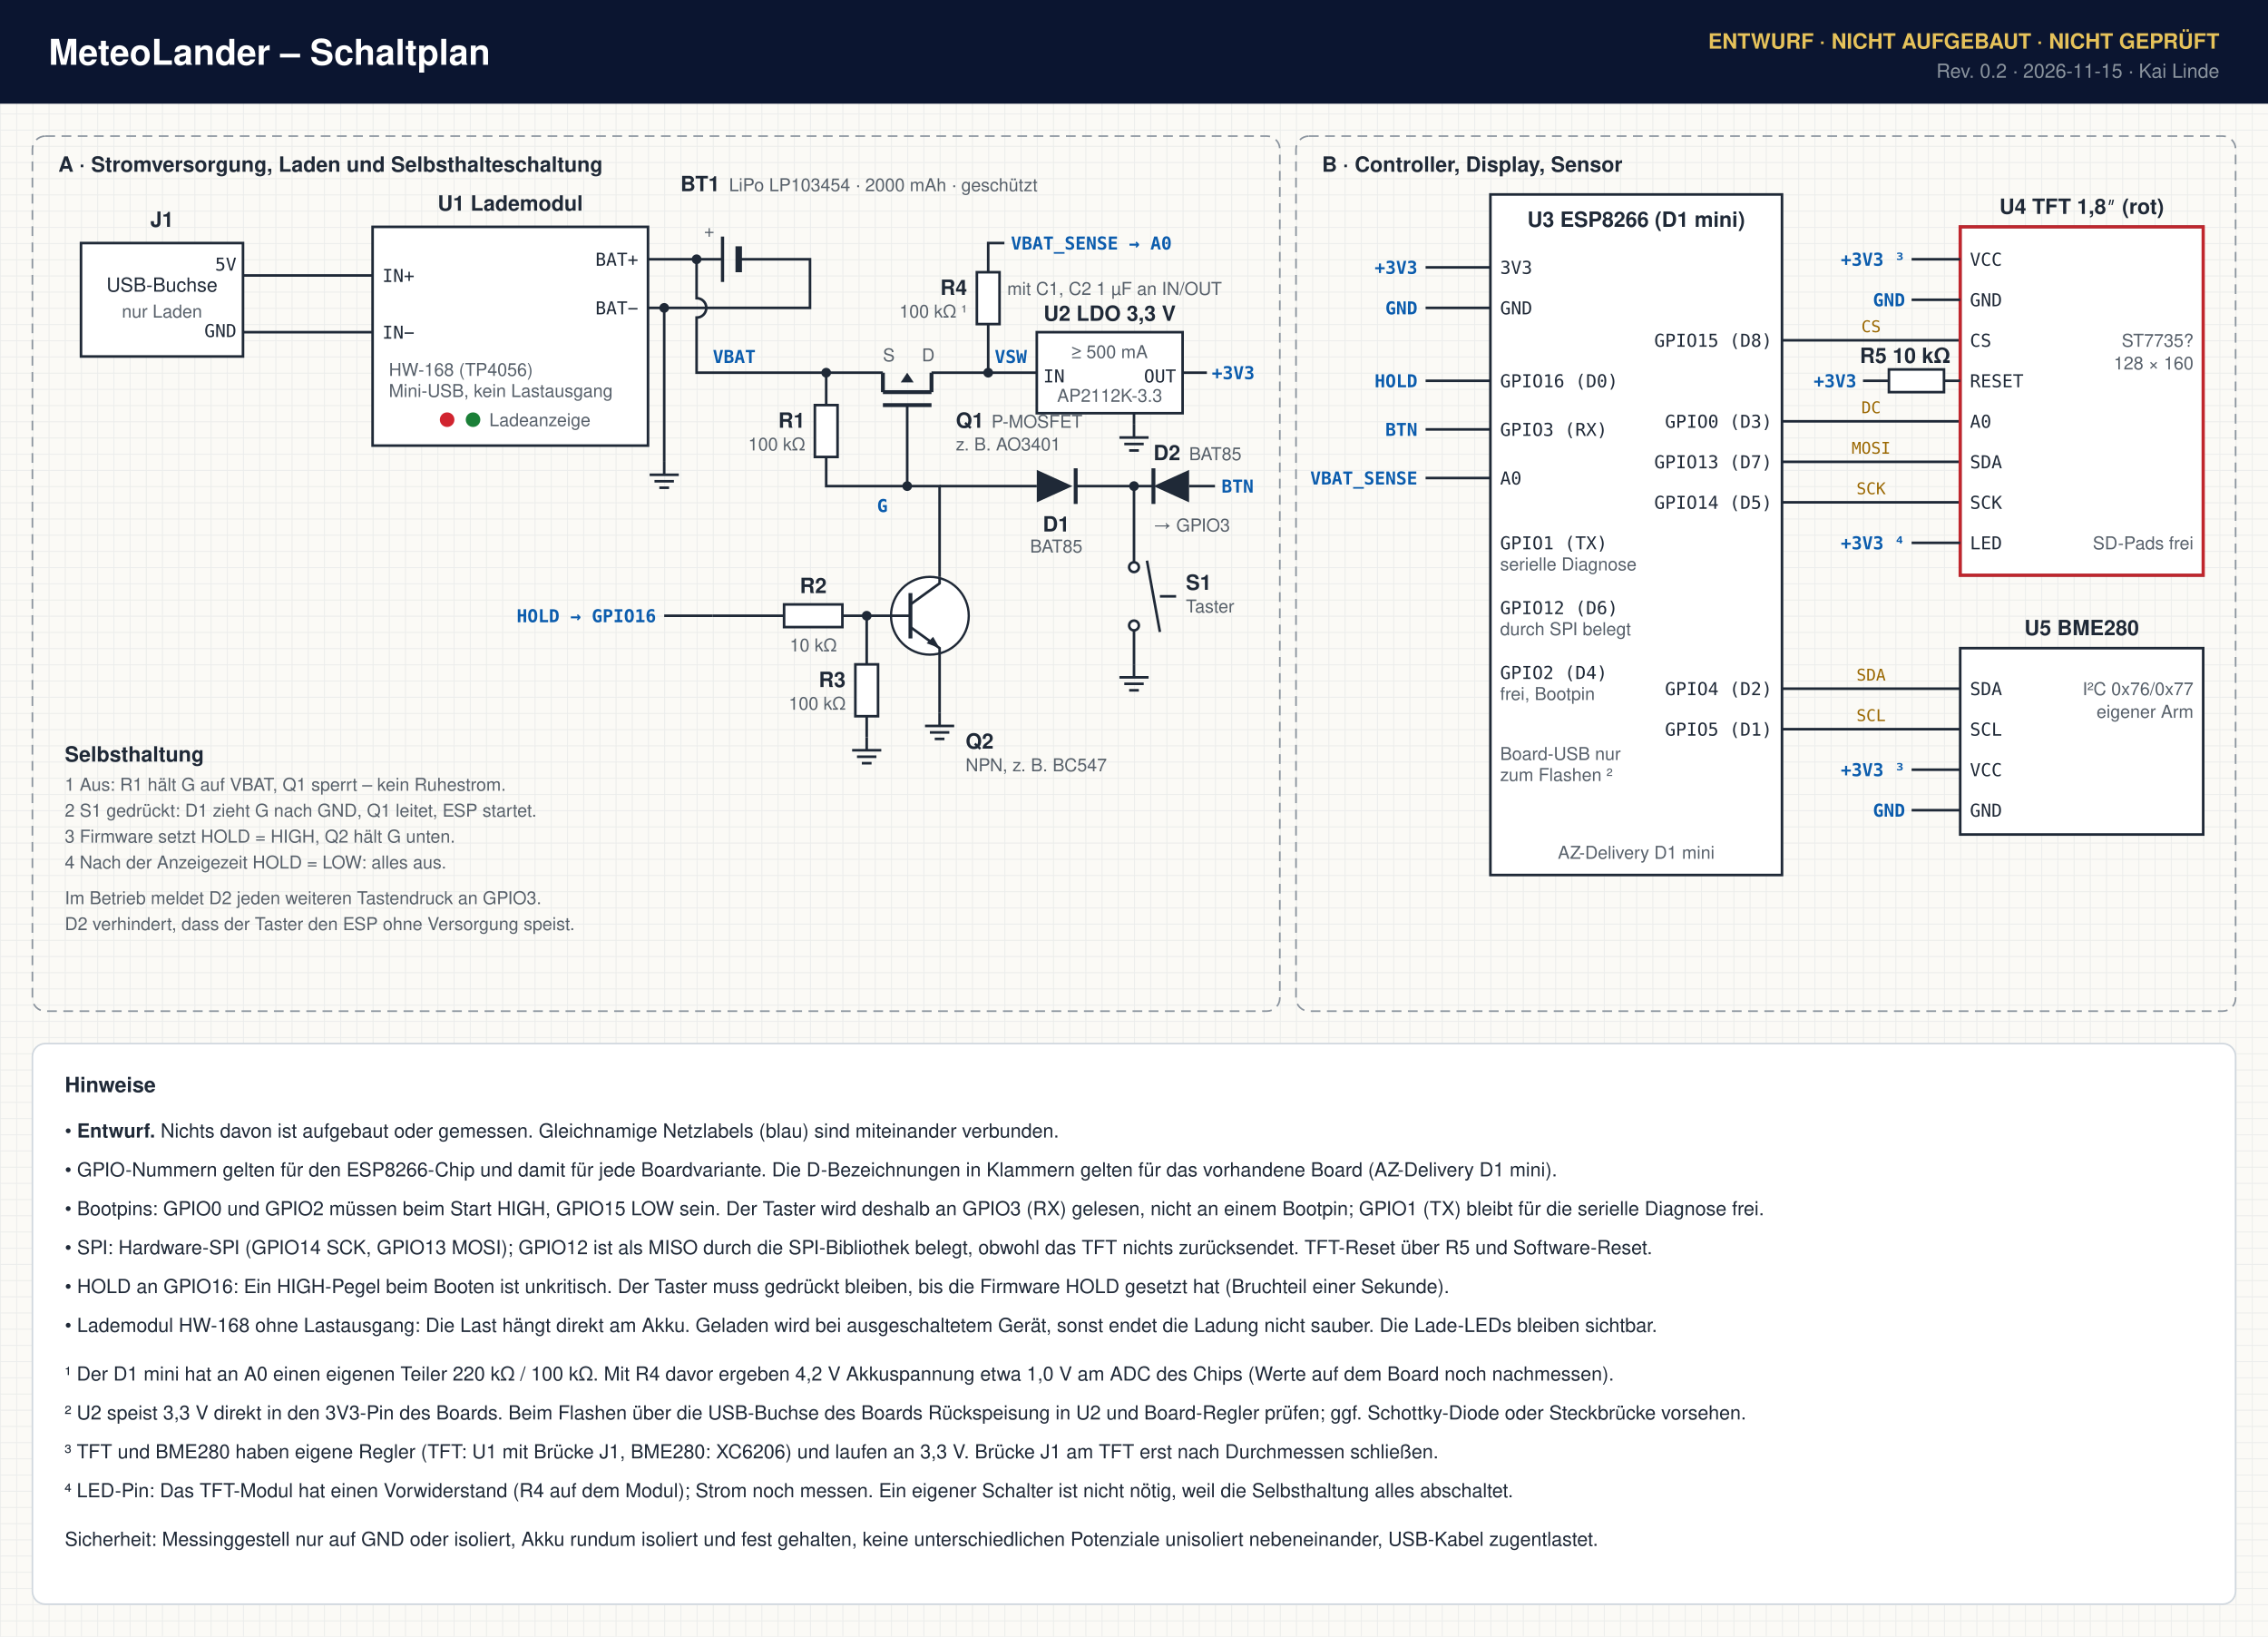
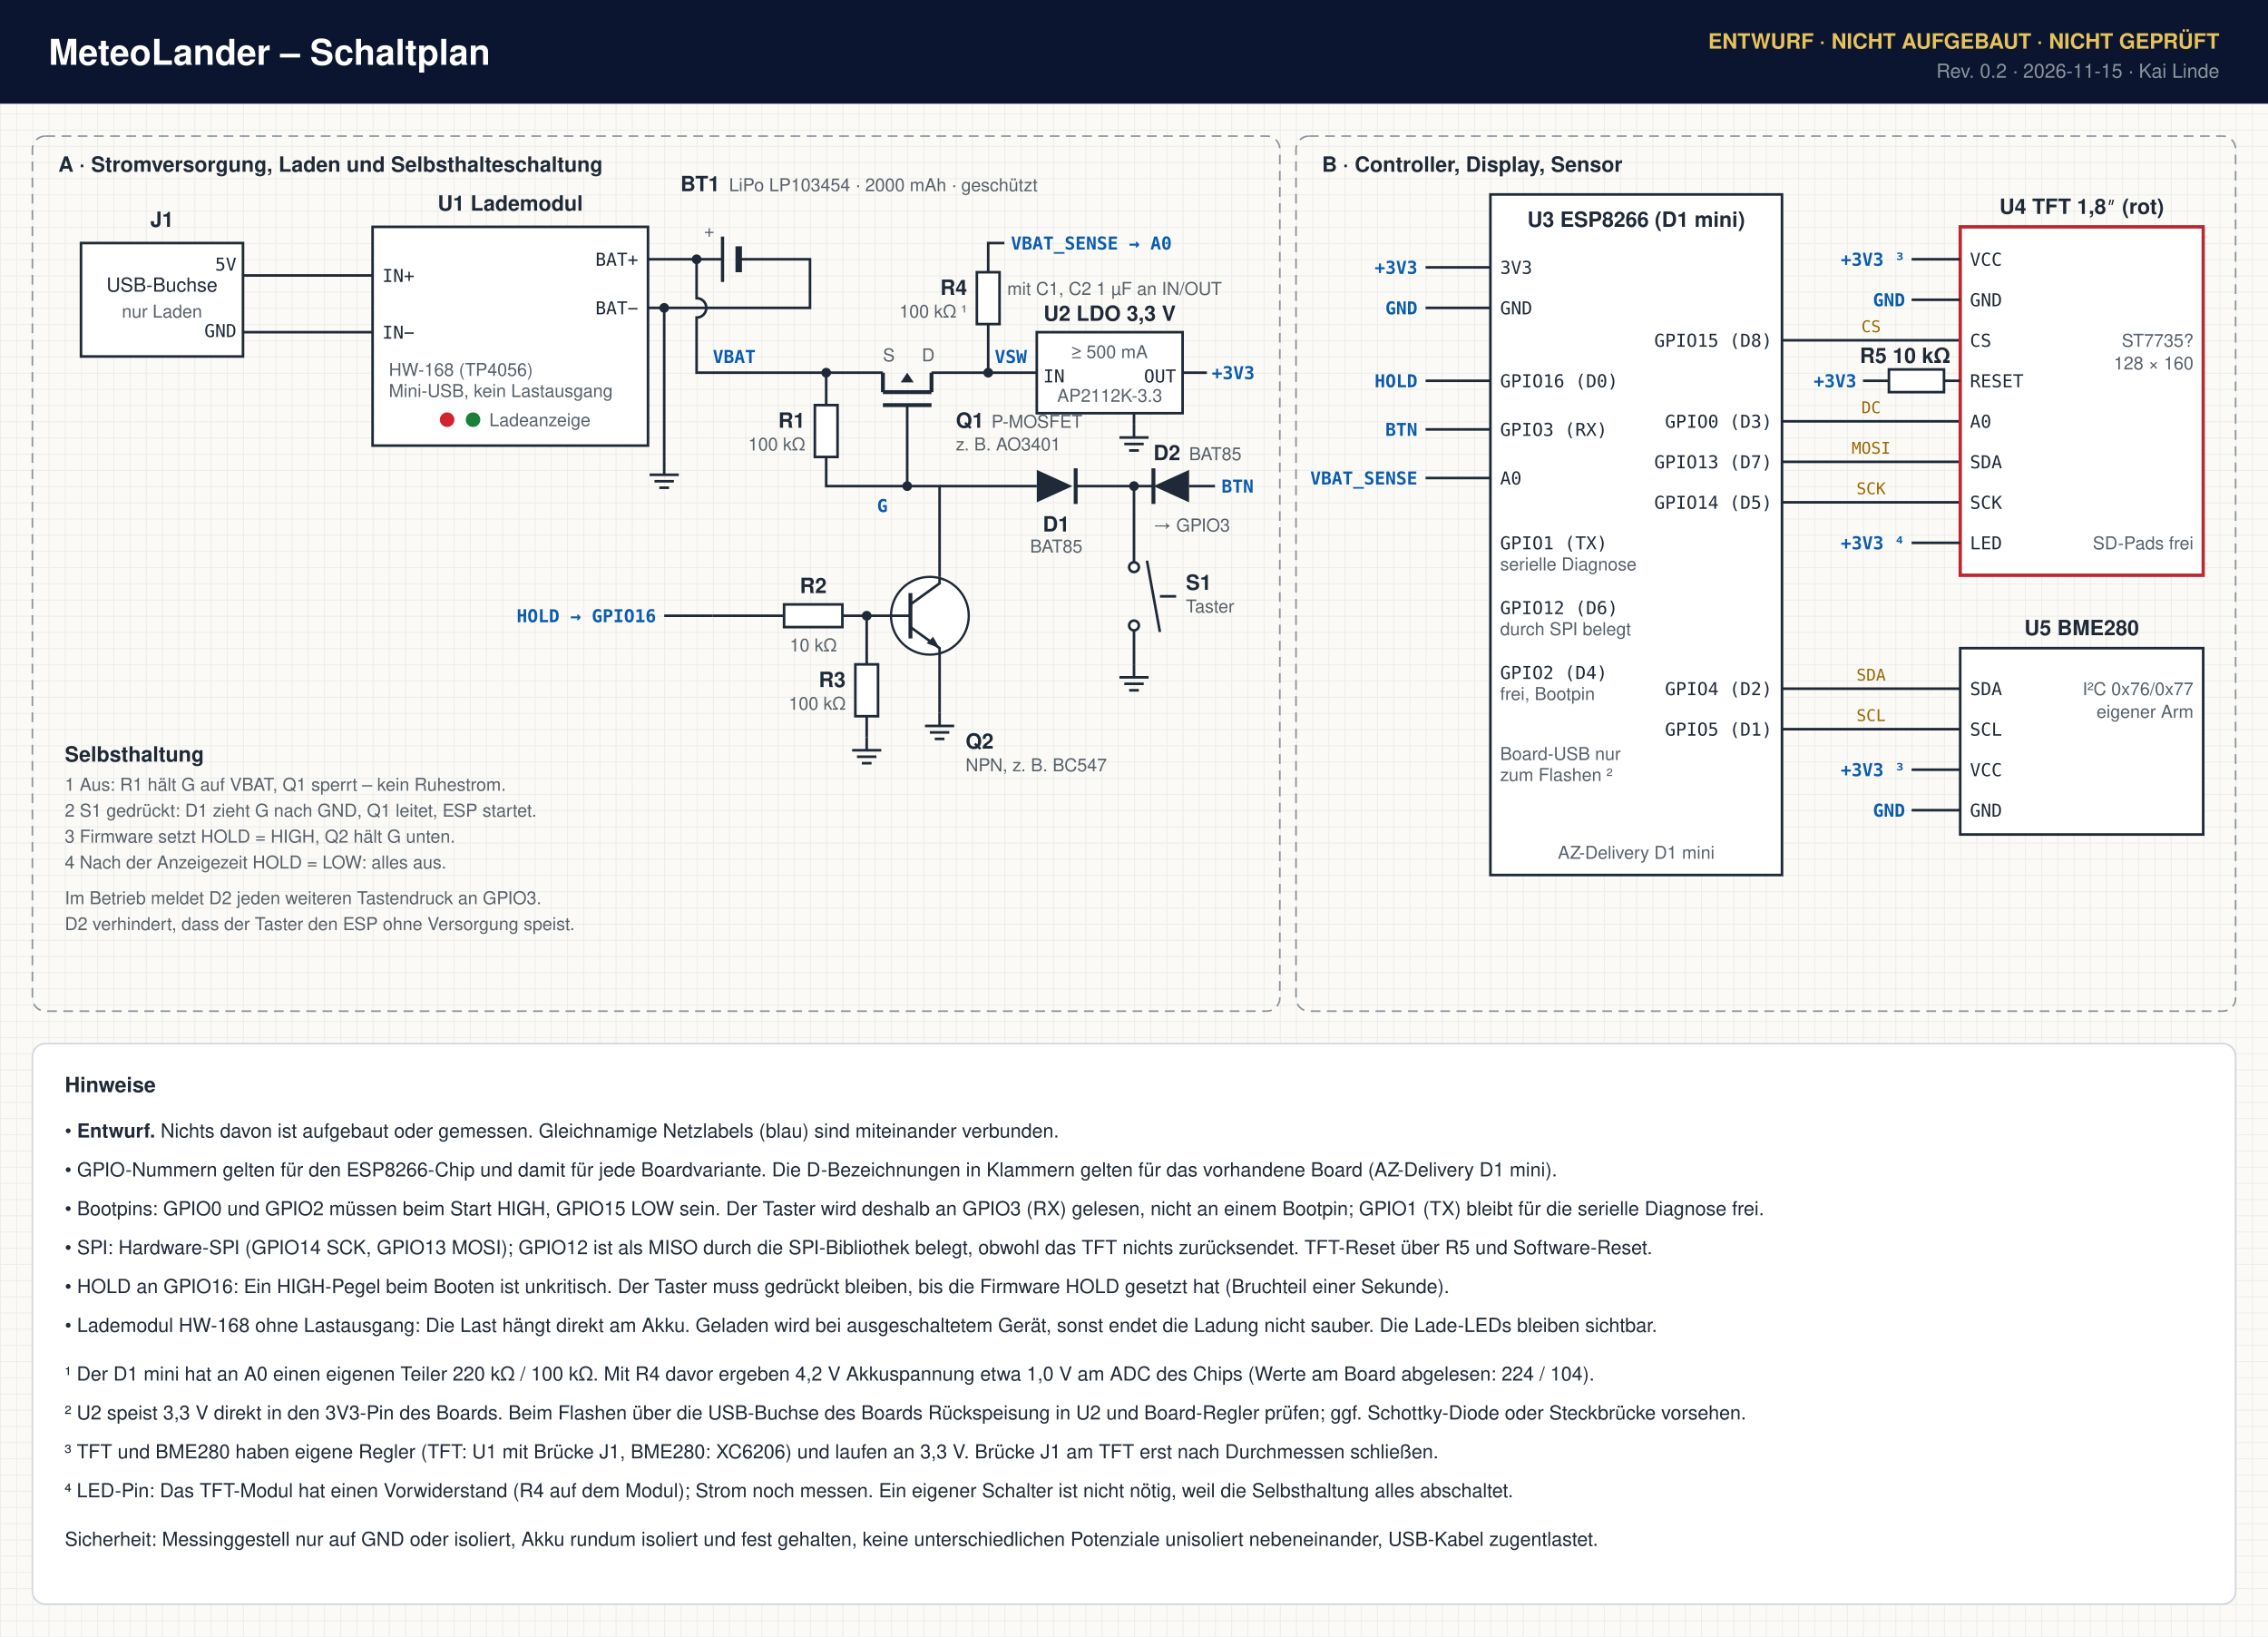
<svg xmlns="http://www.w3.org/2000/svg" viewBox="0 0 1400 1010" width="1400" height="1010" role="img" aria-label="Schaltplanentwurf MeteoLander: Akku, Lademodul, Selbsthalteschaltung, ESP8266, TFT und BME280">
  <defs>
    <pattern id="grid" width="10" height="10" patternUnits="userSpaceOnUse">
      <path d="M10 0H0V10" fill="none" stroke="#1b3a5c" stroke-opacity="0.07" />
    </pattern>
    <g id="gnd">
      <path d="M0 0v8M-9 8h18M-6 12h12M-3 16h6" stroke="#1f2937" stroke-width="1.6" fill="none" />
    </g>
  </defs>
  <style>
    .w { stroke: #1f2937; stroke-width: 1.6; fill: none; }
    .part { fill: #ffffff; stroke: #1f2937; stroke-width: 1.6; }
    .t { font-family: -apple-system, 'Segoe UI', Helvetica, Arial, sans-serif; font-size: 12px; fill: #1f2937; }
    .ref { font-family: -apple-system, 'Segoe UI', Helvetica, Arial, sans-serif; font-size: 13px; font-weight: 700; fill: #1f2937; }
    .sub { font-family: -apple-system, 'Segoe UI', Helvetica, Arial, sans-serif; font-size: 11px; fill: #57606a; }
    .pin { font-family: ui-monospace, SFMono-Regular, Menlo, Consolas, monospace; font-size: 11px; fill: #1f2937; }
    .net { font-family: ui-monospace, SFMono-Regular, Menlo, Consolas, monospace; font-size: 11px; font-weight: 700; fill: #0b5cad; }
    .sig { font-family: ui-monospace, SFMono-Regular, Menlo, Consolas, monospace; font-size: 10px; fill: #9a6700; }
    .dot { fill: #1f2937; }
  </style>
  <rect width="1400" height="1010" fill="#fbfaf6" />
  <rect width="1400" height="1010" fill="url(#grid)" />
  <rect x="0" y="0" width="1400" height="64" fill="#0b1530" />
  <text x="30" y="40" font-family="-apple-system, 'Segoe UI', Helvetica, Arial, sans-serif" font-size="22" font-weight="700" fill="#ffffff">MeteoLander – Schaltplan</text>
  <text x="1370" y="30" text-anchor="end" font-family="-apple-system, 'Segoe UI', Helvetica, Arial, sans-serif" font-size="13" fill="#e6c25a" font-weight="600">ENTWURF · NICHT AUFGEBAUT · NICHT GEPRÜFT</text>
  <text x="1370" y="48" text-anchor="end" font-family="-apple-system, 'Segoe UI', Helvetica, Arial, sans-serif" font-size="12" fill="#8b949e">Rev. 0.2 · 2026-11-15 · Kai Linde</text>
  <rect x="20" y="84" width="770" height="540" rx="8" fill="none" stroke="#8b949e" stroke-dasharray="6 4" />
  <text x="36" y="106" class="ref" fill="#57606a">A · Stromversorgung, Laden und Selbsthalteschaltung</text>
  <rect x="50" y="150" width="100" height="70" class="part" />
  <text x="100" y="140" text-anchor="middle" class="ref">J1</text>
  <text x="100" y="180" text-anchor="middle" class="t">USB-Buchse</text>
  <text x="100" y="196" text-anchor="middle" class="sub">nur Laden</text>
  <text x="146" y="167" text-anchor="end" class="pin">5V</text>
  <text x="146" y="208" text-anchor="end" class="pin">GND</text>
  <path d="M150 170H230M150 205H230" class="w" />
  <rect x="230" y="140" width="170" height="135" class="part" />
  <text x="315" y="130" text-anchor="middle" class="ref">U1 Lademodul</text>
  <text x="236" y="174" class="pin">IN+</text>
  <text x="236" y="209" class="pin">IN−</text>
  <text x="394" y="164" text-anchor="end" class="pin">BAT+</text>
  <text x="394" y="194" text-anchor="end" class="pin">BAT−</text>
  <text x="240" y="232" class="sub">HW-168 (TP4056)</text>
  <text x="240" y="245" class="sub">Mini-USB, kein Lastausgang</text>
  <circle cx="276" cy="259" r="4.5" fill="#d1242f" />
  <circle cx="292" cy="259" r="4.5" fill="#1a7f37" />
  <text x="302" y="263" class="sub">Ladeanzeige</text>
  <path d="M400 160H446M456 160H500V190H400" class="w" />
  <path d="M446 146V174" stroke="#1f2937" stroke-width="2" />
  <path d="M456 152V168" stroke="#1f2937" stroke-width="4" />
  <text x="441" y="146" text-anchor="end" class="sub">+</text>
  <text x="420" y="118" class="ref">BT1</text>
  <text x="450" y="118" class="sub">LiPo LP103454 · 2000 mAh · geschützt</text>
  <circle cx="410" cy="190" r="3" class="dot" />
  <path d="M410 190V285" class="w" />
  <use href="#gnd" x="410" y="285" />
  <circle cx="430" cy="160" r="3" class="dot" />
  <path d="M430 160V184a6 6 0 0 1 0 12V230H545" class="w" />
  <text x="440" y="224" class="net">VBAT</text>
  <circle cx="510" cy="230" r="3" class="dot" />
  <path d="M510 230V250M510 282V300H560" class="w" />
  <rect x="503" y="250" width="14" height="32" class="part" />
  <text x="497" y="264" text-anchor="end" class="ref">R1</text>
  <text x="497" y="278" text-anchor="end" class="sub">100 kΩ</text>
  <path d="M545 230V242M575 242V230M545 242H575" stroke="#1f2937" stroke-width="2.4" fill="none" />
  <path d="M545 250H575" stroke="#1f2937" stroke-width="2.4" />
  <path d="M560 250V300" class="w" />
  <path d="M556 236l4 -6 4 6z" fill="#1f2937" />
  <text x="545" y="223" class="sub">S</text>
  <text x="569" y="223" class="sub">D</text>
  <text x="590" y="264" class="ref">Q1</text>
  <text x="612" y="264" class="sub">P-MOSFET</text>
  <text x="590" y="278" class="sub">z. B. AO3401</text>
  <path d="M575 230H640" class="w" />
  <circle cx="610" cy="230" r="3" class="dot" />
  <text x="614" y="224" class="net">VSW</text>
  <rect x="640" y="205" width="90" height="50" class="part" />
  <text x="685" y="198" text-anchor="middle" class="ref">U2 LDO 3,3 V</text>
  <text x="685" y="221" text-anchor="middle" class="sub">≥ 500 mA</text>
  <text x="685" y="248" text-anchor="middle" class="sub">AP2112K-3.3</text>
  <text x="644" y="236" class="pin">IN</text>
  <text x="726" y="236" text-anchor="end" class="pin">OUT</text>
  <path d="M730 230H745" class="w" />
  <text x="748" y="234" class="net">+3V3</text>
  <path d="M700 255V262" class="w" />
  <use href="#gnd" x="700" y="262" />
  <text x="688" y="182" text-anchor="middle" class="sub">mit C1, C2 1 µF an IN/OUT</text>
  <path d="M610 230V200M610 168V150H620" class="w" />
  <rect x="603" y="168" width="14" height="32" class="part" />
  <text x="597" y="182" text-anchor="end" class="ref">R4</text>
  <text x="597" y="196" text-anchor="end" class="sub">100 kΩ ¹</text>
  <text x="624" y="154" class="net">VBAT_SENSE → A0</text>
  <circle cx="560" cy="300" r="3" class="dot" />
  <text x="548" y="316" text-anchor="end" class="net">G</text>
  <path d="M560 300H580V356" class="w" />
  <circle cx="574" cy="380" r="24" fill="#ffffff" stroke="#1f2937" stroke-width="1.4" />
  <path d="M562 366V394" stroke="#1f2937" stroke-width="2.4" />
  <path d="M562 373L580 360V356M562 387L580 400V440" class="w" />
  <path d="M572 397l8 3 -4 -7z" fill="#1f2937" />
  <use href="#gnd" x="580" y="440" />
  <text x="596" y="462" class="ref">Q2</text>
  <text x="596" y="476" class="sub">NPN, z. B. BC547</text>
  <path d="M562 380H520M484 380H440" class="w" />
  <rect x="484" y="373" width="36" height="14" class="part" />
  <text x="502" y="366" text-anchor="middle" class="ref">R2</text>
  <text x="502" y="402" text-anchor="middle" class="sub">10 kΩ</text>
  <circle cx="535" cy="380" r="3" class="dot" />
  <path d="M535 380V410M535 442V455" class="w" />
  <rect x="528" y="410" width="14" height="32" class="part" />
  <text x="522" y="424" text-anchor="end" class="ref">R3</text>
  <text x="522" y="438" text-anchor="end" class="sub">100 kΩ</text>
  <use href="#gnd" x="535" y="455" />
  <path d="M440 380H410" class="w" />
  <text x="405" y="384" text-anchor="end" class="net">HOLD → GPIO16</text>
  <path d="M580 300H640M664 300H700" class="w" />
  <path d="M640 290V310L662 300Z" fill="#1f2937" />
  <path d="M664 289V311" stroke="#1f2937" stroke-width="2.4" />
  <text x="652" y="328" text-anchor="middle" class="ref">D1</text>
  <text x="652" y="341" text-anchor="middle" class="sub">BAT85</text>
  <circle cx="700" cy="300" r="3" class="dot" />
  <path d="M700 300V350M700 386V410" class="w" />
  <circle cx="700" cy="350" r="3" fill="#ffffff" stroke="#1f2937" stroke-width="1.6" />
  <circle cx="700" cy="386" r="3" fill="#ffffff" stroke="#1f2937" stroke-width="1.6" />
  <path d="M708 346L716 390M716 368H726" class="w" />
  <use href="#gnd" x="700" y="410" />
  <text x="732" y="364" class="ref">S1</text>
  <text x="732" y="378" class="sub">Taster</text>
  <path d="M700 300H712M734 300H750" class="w" />
  <path d="M734 290V310L712 300Z" fill="#1f2937" />
  <path d="M712 289V311" stroke="#1f2937" stroke-width="2.4" />
  <text x="712" y="284" class="ref">D2</text>
  <text x="734" y="284" class="sub">BAT85</text>
  <text x="754" y="304" class="net">BTN</text>
  <text x="712" y="328" class="sub">→ GPIO3</text>
  <g transform="translate(40 470)">
    <text class="ref" y="0">Selbsthaltung</text>
    <text class="sub" y="18">1  Aus: R1 hält G auf VBAT, Q1 sperrt – kein Ruhestrom.</text>
    <text class="sub" y="34">2  S1 gedrückt: D1 zieht G nach GND, Q1 leitet, ESP startet.</text>
    <text class="sub" y="50">3  Firmware setzt HOLD = HIGH, Q2 hält G unten.</text>
    <text class="sub" y="66">4  Nach der Anzeigezeit HOLD = LOW: alles aus.</text>
    <text class="sub" y="88">Im Betrieb meldet D2 jeden weiteren Tastendruck an GPIO3.</text>
    <text class="sub" y="104">D2 verhindert, dass der Taster den ESP ohne Versorgung speist.</text>
  </g>
  <rect x="800" y="84" width="580" height="540" rx="8" fill="none" stroke="#8b949e" stroke-dasharray="6 4" />
  <text x="816" y="106" class="ref" fill="#57606a">B · Controller, Display, Sensor</text>
  <rect x="920" y="120" width="180" height="420" class="part" />
  <text x="1010" y="140" text-anchor="middle" class="ref">U3 ESP8266 (D1 mini)</text>
  <text x="1010" y="530" text-anchor="middle" class="sub">AZ-Delivery D1 mini</text>
  <g>
    <path d="M880 165H920M880 190H920M880 235H920M880 265H920M880 295H920" class="w" />
    <text x="875" y="169" text-anchor="end" class="net">+3V3</text>
    <text x="875" y="194" text-anchor="end" class="net">GND</text>
    <text x="875" y="239" text-anchor="end" class="net">HOLD</text>
    <text x="875" y="269" text-anchor="end" class="net">BTN</text>
    <text x="875" y="299" text-anchor="end" class="net">VBAT_SENSE</text>
    <text x="926" y="169" class="pin">3V3</text>
    <text x="926" y="194" class="pin">GND</text>
    <text x="926" y="239" class="pin">GPIO16 (D0)</text>
    <text x="926" y="269" class="pin">GPIO3 (RX)</text>
    <text x="926" y="299" class="pin">A0</text>
    <text x="926" y="339" class="pin">GPIO1 (TX)</text>
    <text x="926" y="352" class="sub">serielle Diagnose</text>
    <text x="926" y="379" class="pin">GPIO12 (D6)</text>
    <text x="926" y="392" class="sub">durch SPI belegt</text>
    <text x="926" y="419" class="pin">GPIO2 (D4)</text>
    <text x="926" y="432" class="sub">frei, Bootpin</text>
    <text x="926" y="469" class="sub">Board-USB nur</text>
    <text x="926" y="482" class="sub">zum Flashen ²</text>
  </g>
  <text x="1094" y="214" text-anchor="end" class="pin">GPIO15 (D8)</text>
  <text x="1094" y="264" text-anchor="end" class="pin">GPIO0 (D3)</text>
  <text x="1094" y="289" text-anchor="end" class="pin">GPIO13 (D7)</text>
  <text x="1094" y="314" text-anchor="end" class="pin">GPIO14 (D5)</text>
  <text x="1094" y="429" text-anchor="end" class="pin">GPIO4 (D2)</text>
  <text x="1094" y="454" text-anchor="end" class="pin">GPIO5 (D1)</text>
  <path d="M1100 210H1210M1100 260H1210M1100 285H1210M1100 310H1210" class="w" />
  <text x="1155" y="205" text-anchor="middle" class="sig">CS</text>
  <text x="1155" y="255" text-anchor="middle" class="sig">DC</text>
  <text x="1155" y="280" text-anchor="middle" class="sig">MOSI</text>
  <text x="1155" y="305" text-anchor="middle" class="sig">SCK</text>
  <rect x="1210" y="140" width="150" height="215" class="part" fill="#fff5f5" />
  <rect x="1210" y="140" width="150" height="215" fill="none" stroke="#c0262d" stroke-width="2" />
  <text x="1285" y="132" text-anchor="middle" class="ref">U4 TFT 1,8″ (rot)</text>
  <text x="1216" y="164" class="pin">VCC</text>
  <text x="1216" y="189" class="pin">GND</text>
  <text x="1216" y="214" class="pin">CS</text>
  <text x="1216" y="239" class="pin">RESET</text>
  <text x="1216" y="264" class="pin">A0</text>
  <text x="1216" y="289" class="pin">SDA</text>
  <text x="1216" y="314" class="pin">SCK</text>
  <text x="1216" y="339" class="pin">LED</text>
  <text x="1354" y="214" text-anchor="end" class="sub">ST7735?</text>
  <text x="1354" y="228" text-anchor="end" class="sub">128 × 160</text>
  <text x="1354" y="339" text-anchor="end" class="sub">SD-Pads frei</text>
  <path d="M1180 160H1210M1180 185H1210M1180 335H1210" class="w" />
  <text x="1176" y="164" text-anchor="end" class="net">+3V3 ³</text>
  <text x="1176" y="189" text-anchor="end" class="net">GND</text>
  <text x="1176" y="339" text-anchor="end" class="net">+3V3 ⁴</text>
  <path d="M1200 235H1210M1166 235H1150" class="w" />
  <rect x="1166" y="228" width="34" height="14" class="part" />
  <text x="1176" y="224" text-anchor="middle" class="ref" font-size="11">R5 10 kΩ</text>
  <text x="1146" y="239" text-anchor="end" class="net">+3V3</text>
  <path d="M1100 425H1210M1100 450H1210" class="w" />
  <text x="1155" y="420" text-anchor="middle" class="sig">SDA</text>
  <text x="1155" y="445" text-anchor="middle" class="sig">SCL</text>
  <rect x="1210" y="400" width="150" height="115" class="part" />
  <text x="1285" y="392" text-anchor="middle" class="ref">U5 BME280</text>
  <text x="1216" y="429" class="pin">SDA</text>
  <text x="1216" y="454" class="pin">SCL</text>
  <text x="1216" y="479" class="pin">VCC</text>
  <text x="1216" y="504" class="pin">GND</text>
  <text x="1354" y="429" text-anchor="end" class="sub">I²C 0x76/0x77</text>
  <text x="1354" y="443" text-anchor="end" class="sub">eigener Arm</text>
  <path d="M1180 475H1210M1180 500H1210" class="w" />
  <text x="1176" y="479" text-anchor="end" class="net">+3V3 ³</text>
  <text x="1176" y="504" text-anchor="end" class="net">GND</text>
  <rect x="20" y="644" width="1360" height="346" rx="8" fill="#ffffff" stroke="#d0d7de" />
  <text x="40" y="674" class="ref">Hinweise</text>
  <g class="t">
    <text x="40" y="702">• <tspan font-weight="700">Entwurf.</tspan> Nichts davon ist aufgebaut oder gemessen. Gleichnamige Netzlabels (blau) sind miteinander verbunden.</text>
    <text x="40" y="726">• GPIO-Nummern gelten für den ESP8266-Chip und damit für jede Boardvariante. Die D-Bezeichnungen in Klammern gelten für das vorhandene Board (AZ-Delivery D1 mini).</text>
    <text x="40" y="750">• Bootpins: GPIO0 und GPIO2 müssen beim Start HIGH, GPIO15 LOW sein. Der Taster wird deshalb an GPIO3 (RX) gelesen, nicht an einem Bootpin; GPIO1 (TX) bleibt für die serielle Diagnose frei.</text>
    <text x="40" y="774">• SPI: Hardware-SPI (GPIO14 SCK, GPIO13 MOSI); GPIO12 ist als MISO durch die SPI-Bibliothek belegt, obwohl das TFT nichts zurücksendet. TFT-Reset über R5 und Software-Reset.</text>
    <text x="40" y="798">• HOLD an GPIO16: Ein HIGH-Pegel beim Booten ist unkritisch. Der Taster muss gedrückt bleiben, bis die Firmware HOLD gesetzt hat (Bruchteil einer Sekunde).</text>
    <text x="40" y="822">• Lademodul HW-168 ohne Lastausgang: Die Last hängt direkt am Akku. Geladen wird bei ausgeschaltetem Gerät, sonst endet die Ladung nicht sauber. Die Lade-LEDs bleiben sichtbar.</text>
-     <text x="40" y="852">¹ Der D1 mini hat an A0 einen eigenen Teiler 220 kΩ / 100 kΩ. Mit R4 davor ergeben 4,2 V Akkuspannung etwa 1,0 V am ADC des Chips (Werte auf dem Board noch nachmessen).</text>
+     <text x="40" y="852">¹ Der D1 mini hat an A0 einen eigenen Teiler 220 kΩ / 100 kΩ. Mit R4 davor ergeben 4,2 V Akkuspannung etwa 1,0 V am ADC des Chips (Werte am Board abgelesen: 224 / 104).</text>
    <text x="40" y="876">² U2 speist 3,3 V direkt in den 3V3-Pin des Boards. Beim Flashen über die USB-Buchse des Boards Rückspeisung in U2 und Board-Regler prüfen; ggf. Schottky-Diode oder Steckbrücke vorsehen.</text>
    <text x="40" y="900">³ TFT und BME280 haben eigene Regler (TFT: U1 mit Brücke J1, BME280: XC6206) und laufen an 3,3 V. Brücke J1 am TFT erst nach Durchmessen schließen.</text>
    <text x="40" y="924">⁴ LED-Pin: Das TFT-Modul hat einen Vorwiderstand (R4 auf dem Modul); Strom noch messen. Ein eigener Schalter ist nicht nötig, weil die Selbsthaltung alles abschaltet.</text>
    <text x="40" y="954">Sicherheit: Messinggestell nur auf GND oder isoliert, Akku rundum isoliert und fest gehalten, keine unterschiedlichen Potenziale unisoliert nebeneinander, USB-Kabel zugentlastet.</text>
  </g>
</svg>
